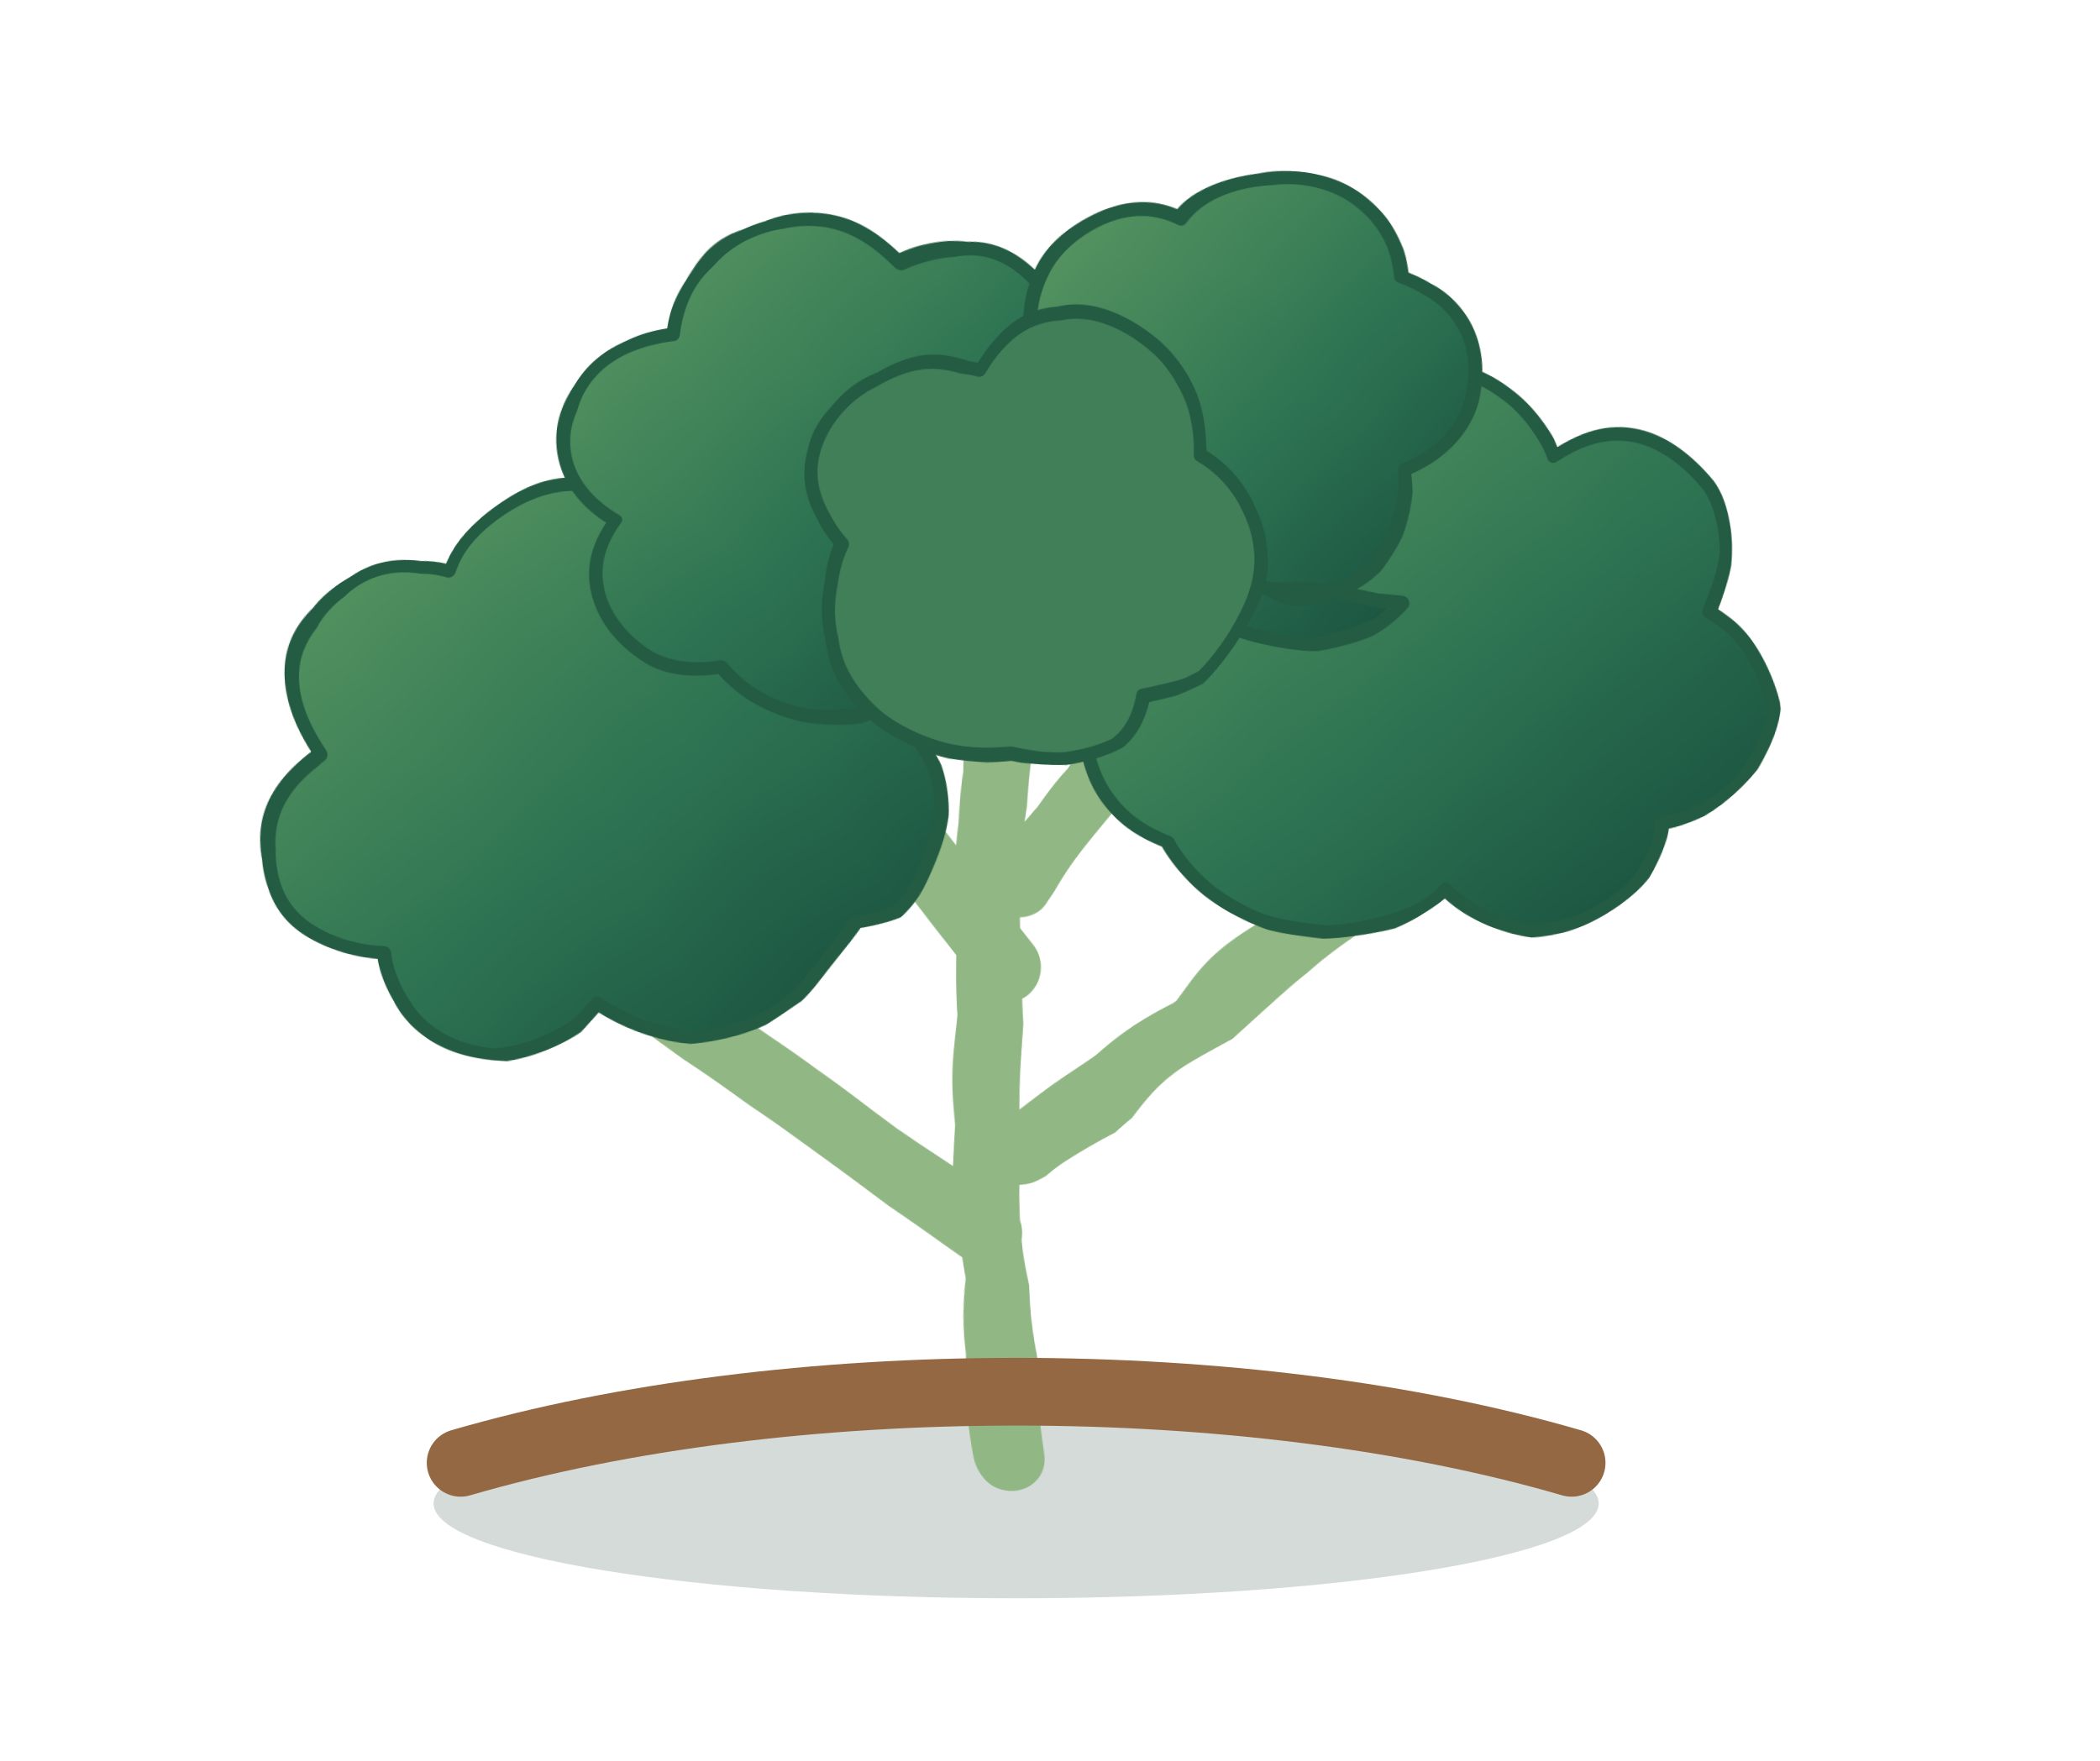
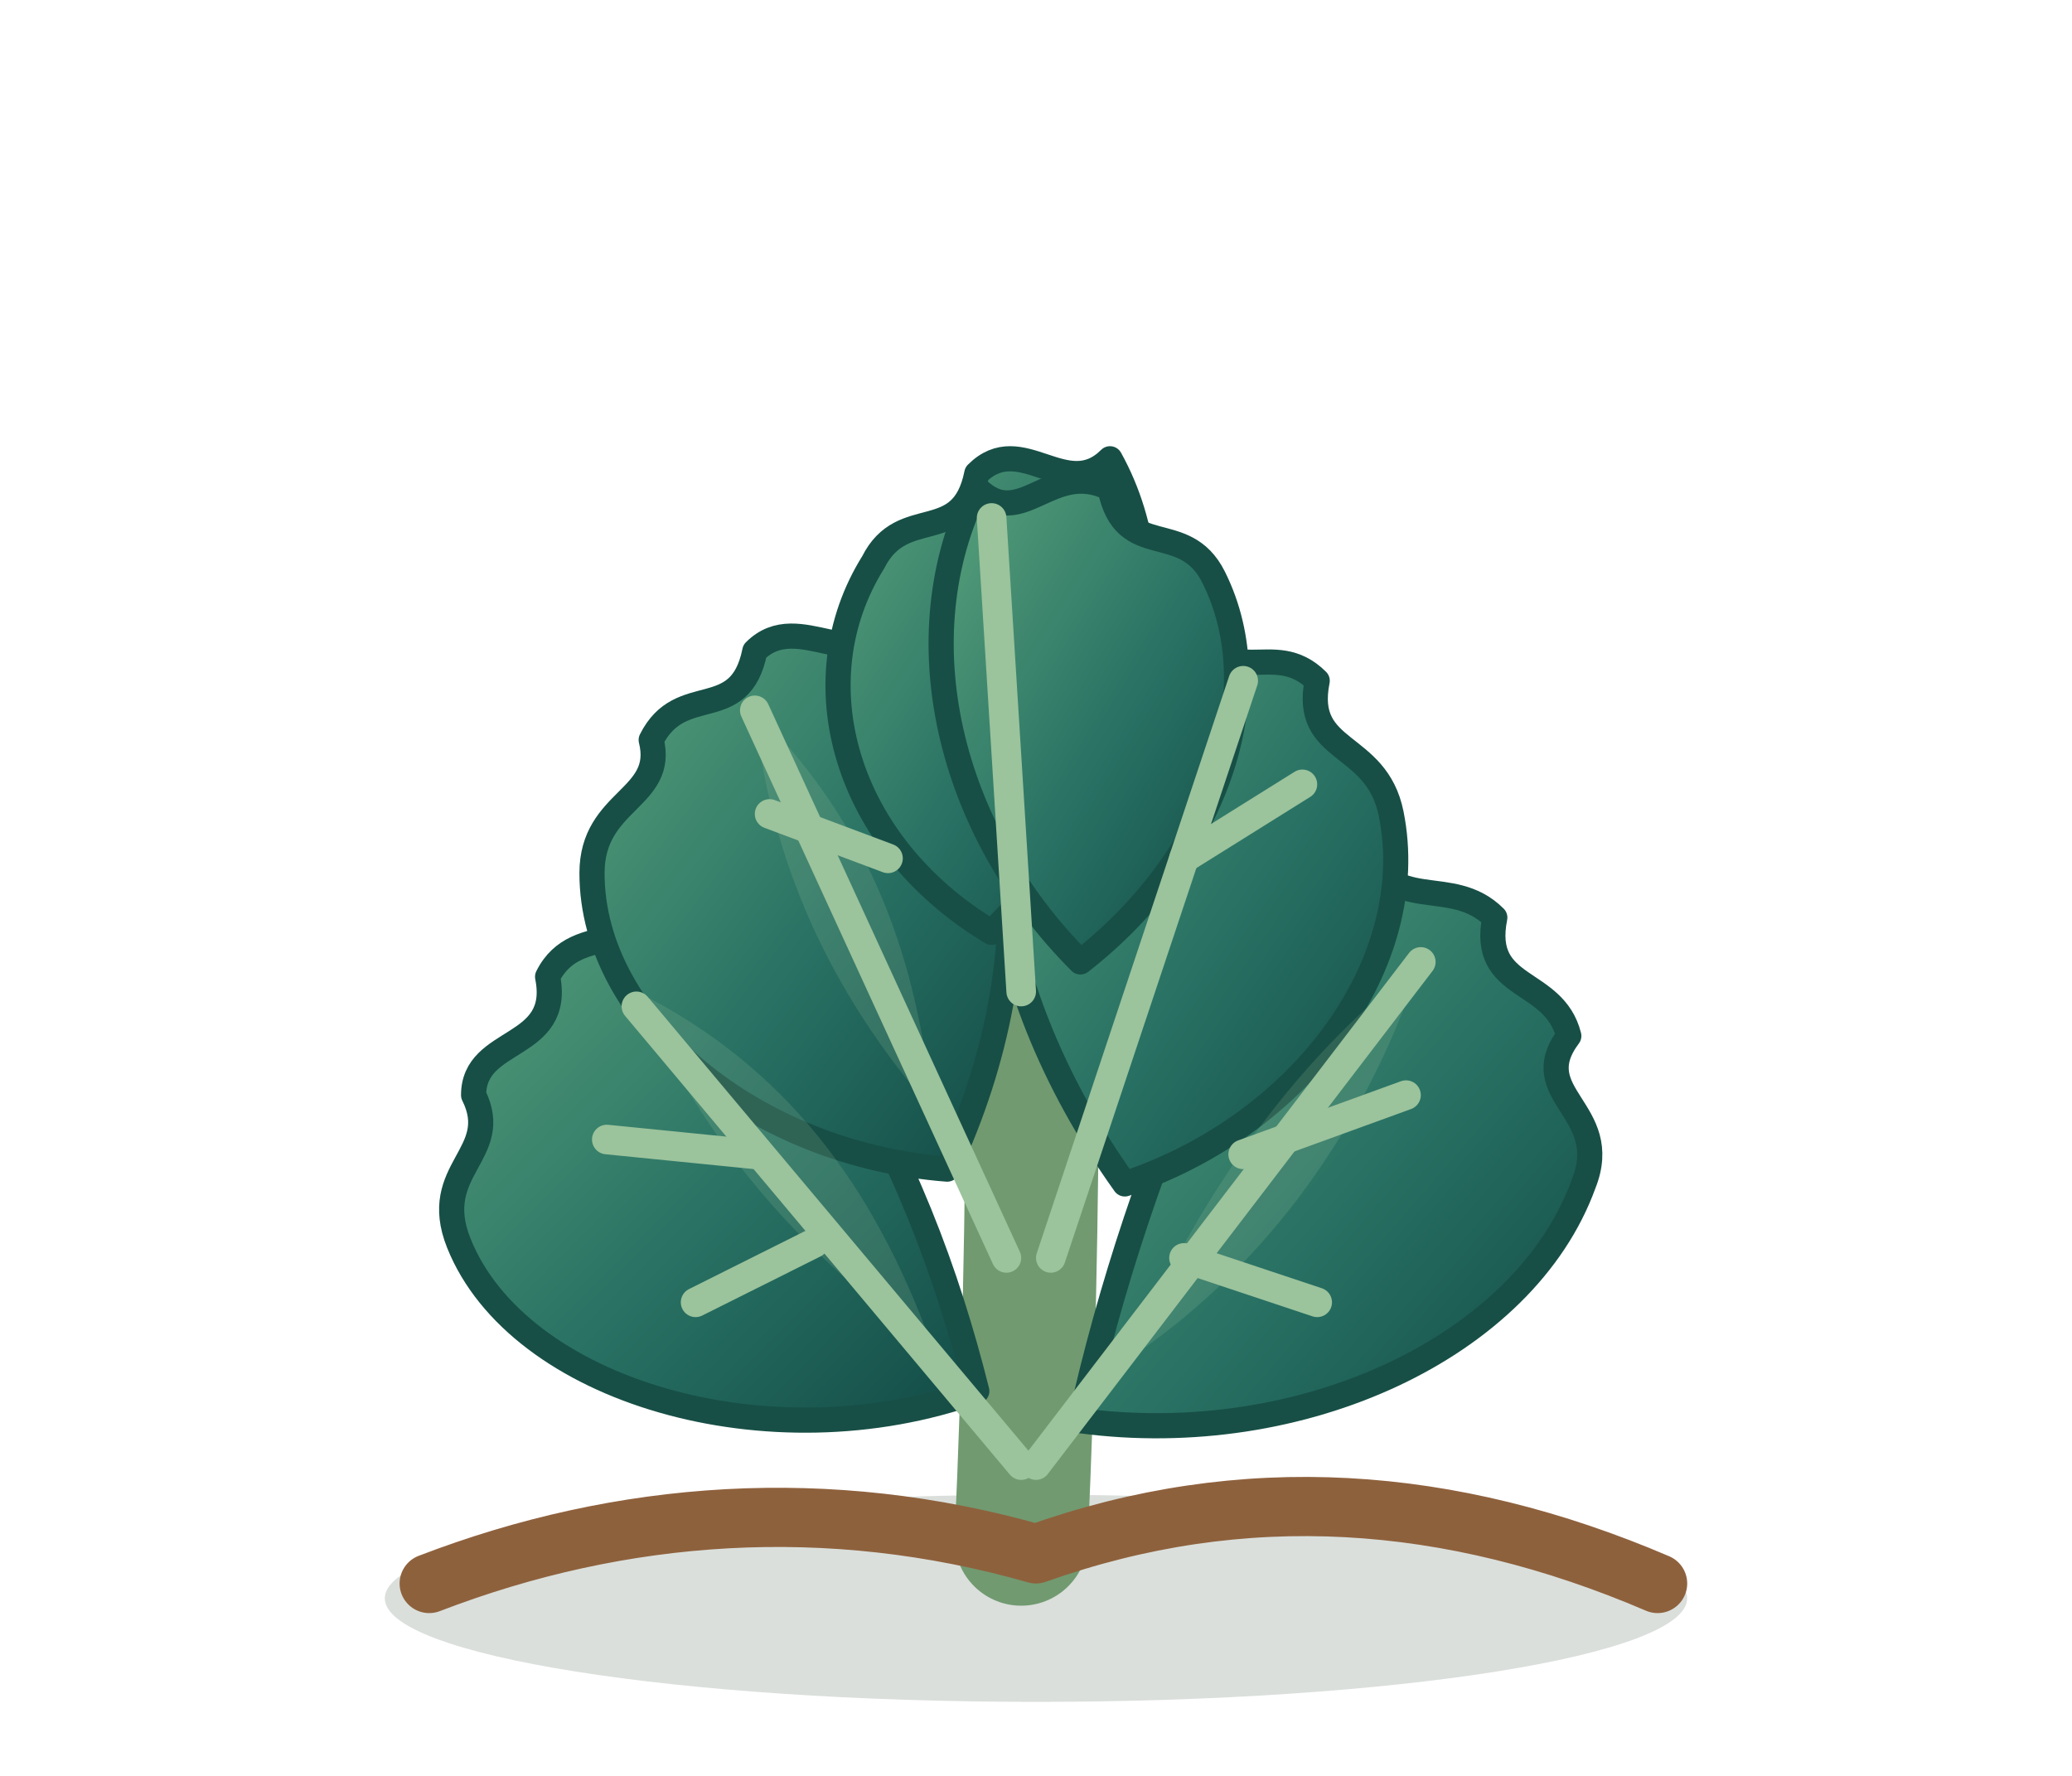
- <svg xmlns="http://www.w3.org/2000/svg" viewBox="-15 -20 155 130" role="img" aria-label="Mature curly kale illustration">
+ <svg xmlns="http://www.w3.org/2000/svg" viewBox="0 0 140 120" role="img" aria-label="Mature curly kale illustration">
  <defs>
-     <linearGradient id="leaf" x1="0" y1="0" x2="1" y2="1">
-       <stop stop-color="#5f9c64" />
-       <stop offset=".55" stop-color="#2d7352" />
-       <stop offset="1" stop-color="#154a3b" />
+     <linearGradient id="k" x1="0" y1="0" x2="1" y2="1">
+       <stop stop-color="#58a17b" />
+       <stop offset=".55" stop-color="#297264" />
+       <stop offset="1" stop-color="#124b46" />
    </linearGradient>
-     <filter id="paint">
-       <feTurbulence baseFrequency=".055" numOctaves="2" seed="25" result="n" />
-       <feDisplacementMap in="SourceGraphic" in2="n" scale="1.5" />
-     </filter>
  </defs>
-   <ellipse cx="60" cy="91" rx="43" ry="7" fill="#173a2b" opacity=".18" />
-   <g filter="url(#paint)" stroke="#245b43" stroke-linejoin="round">
-     <path d="M59 87C57 65 57 43 59 20M58 71 27 49M60 65l32-25M59 51 38 24M60 45 79 18" fill="none" stroke="#91b784" stroke-width="5" stroke-linecap="round" />
-     <path d="M29 54c-5 6-15 4-16-4-9 0-12-10-5-15-5-8 2-16 10-13 2-8 13-9 17-2 8-4 16 3 13 11 8 3 8 14 0 17-3 8-13 10-19 6Z" fill="url(#leaf)" />
-     <path d="M91 45c6 6 15 3 16-5 9-1 11-11 4-15 4-9-4-16-12-12-3-8-14-8-17-1-8-3-16 5-12 13-8 3-7 14 1 17 4 7 14 9 20 3Z" fill="url(#leaf)" />
-     <path d="M38 29c-6 2-11-5-8-11-7-4-4-13 4-14 1-8 11-11 17-5 7-4 15 3 12 11 6 6 1 15-7 15-3 8-13 10-18 4Z" fill="url(#leaf)" />
-     <path d="M78 23c5 3 11-2 10-9 8-2 7-12 0-14-1-8-11-10-16-4-7-3-14 5-10 12-5 6 1 14 9 13 3 7 12 8 17 3Z" fill="url(#leaf)" />
-     <path d="M59 35c-10 1-16-7-12-15-6-7 1-16 10-13 5-8 16-4 16 6 8 5 5 16-4 18-1 4-5 5-10 4Z" fill="#417f59" />
+   <ellipse cx="70" cy="108" rx="44" ry="7" fill="#263f2c" opacity=".17" />
+   <path d="M69 104C70 82 70 59 69 37" stroke="#719a70" stroke-width="9" stroke-linecap="round" />
+   <g fill="url(#k)" stroke="#174f46" stroke-width="1.7" stroke-linejoin="round">
+     <path d="M66 94C52 99 35 94 31 84c-2-5 3-6 1-10 0-4 6-3 5-8 2-4 7-1 8-6 5 1 9 5 11 10 5 8 8 16 10 24Z" />
+     <path d="M73 96c15 2 30-5 34-16 2-5-4-6-1-10-1-4-6-3-5-8-3-3-7 0-9-5-5 2-8 6-10 12-4 9-7 18-9 27Z" />
+     <path d="M64 79C51 78 40 69 40 59c0-5 5-5 4-9 2-4 6-1 7-6 3-3 7 2 10-2 8 7 10 22 3 37Z" />
+     <path d="M76 80c12-4 20-15 18-25-1-5-6-4-5-9-3-3-6 1-8-4-4-2-6 3-10 0-6 9-5 24 5 38Z" />
+     <path d="M67 63C57 57 54 46 59 38c2-4 6-1 7-6 3-3 6 2 9-1 5 9 2 22-8 32Z" />
+     <path d="M73 65c9-7 13-18 9-26-2-4-6-1-7-6-4-2-6 3-9 0-5 10-2 23 7 32Z" />
  </g>
-   <path d="M19 88c24-7 58-7 82 0" fill="none" stroke="#936843" stroke-width="5" stroke-linecap="round" />
+   <g fill="#9bc39c" opacity=".18">
+     <path d="M43 67c10 5 16 13 20 24-10-7-16-15-20-24Z" />
+     <path d="M96 65c-9 7-15 16-20 27 9-6 16-15 20-27Z" />
+     <path d="M51 48c8 8 11 17 12 27-7-8-11-17-12-27Z" />
+   </g>
+   <g fill="none" stroke="#9bc39c" stroke-width="2" stroke-linecap="round">
+     <path d="M69 99 43 68M70 99 96 65M68 85 51 48M71 85 84 46M69 67 67 35" />
+     <path d="m51 78-10-1m14 7-8 4m37-10 11-4m-15 11 9 3M60 58l-8-3m28 3 8-5" />
+   </g>
+   <path d="M70 105c-14-4-28-3-41 2m41-2c14-5 28-4 42 2" fill="none" stroke="#8e613d" stroke-width="4" stroke-linecap="round" />
</svg>
